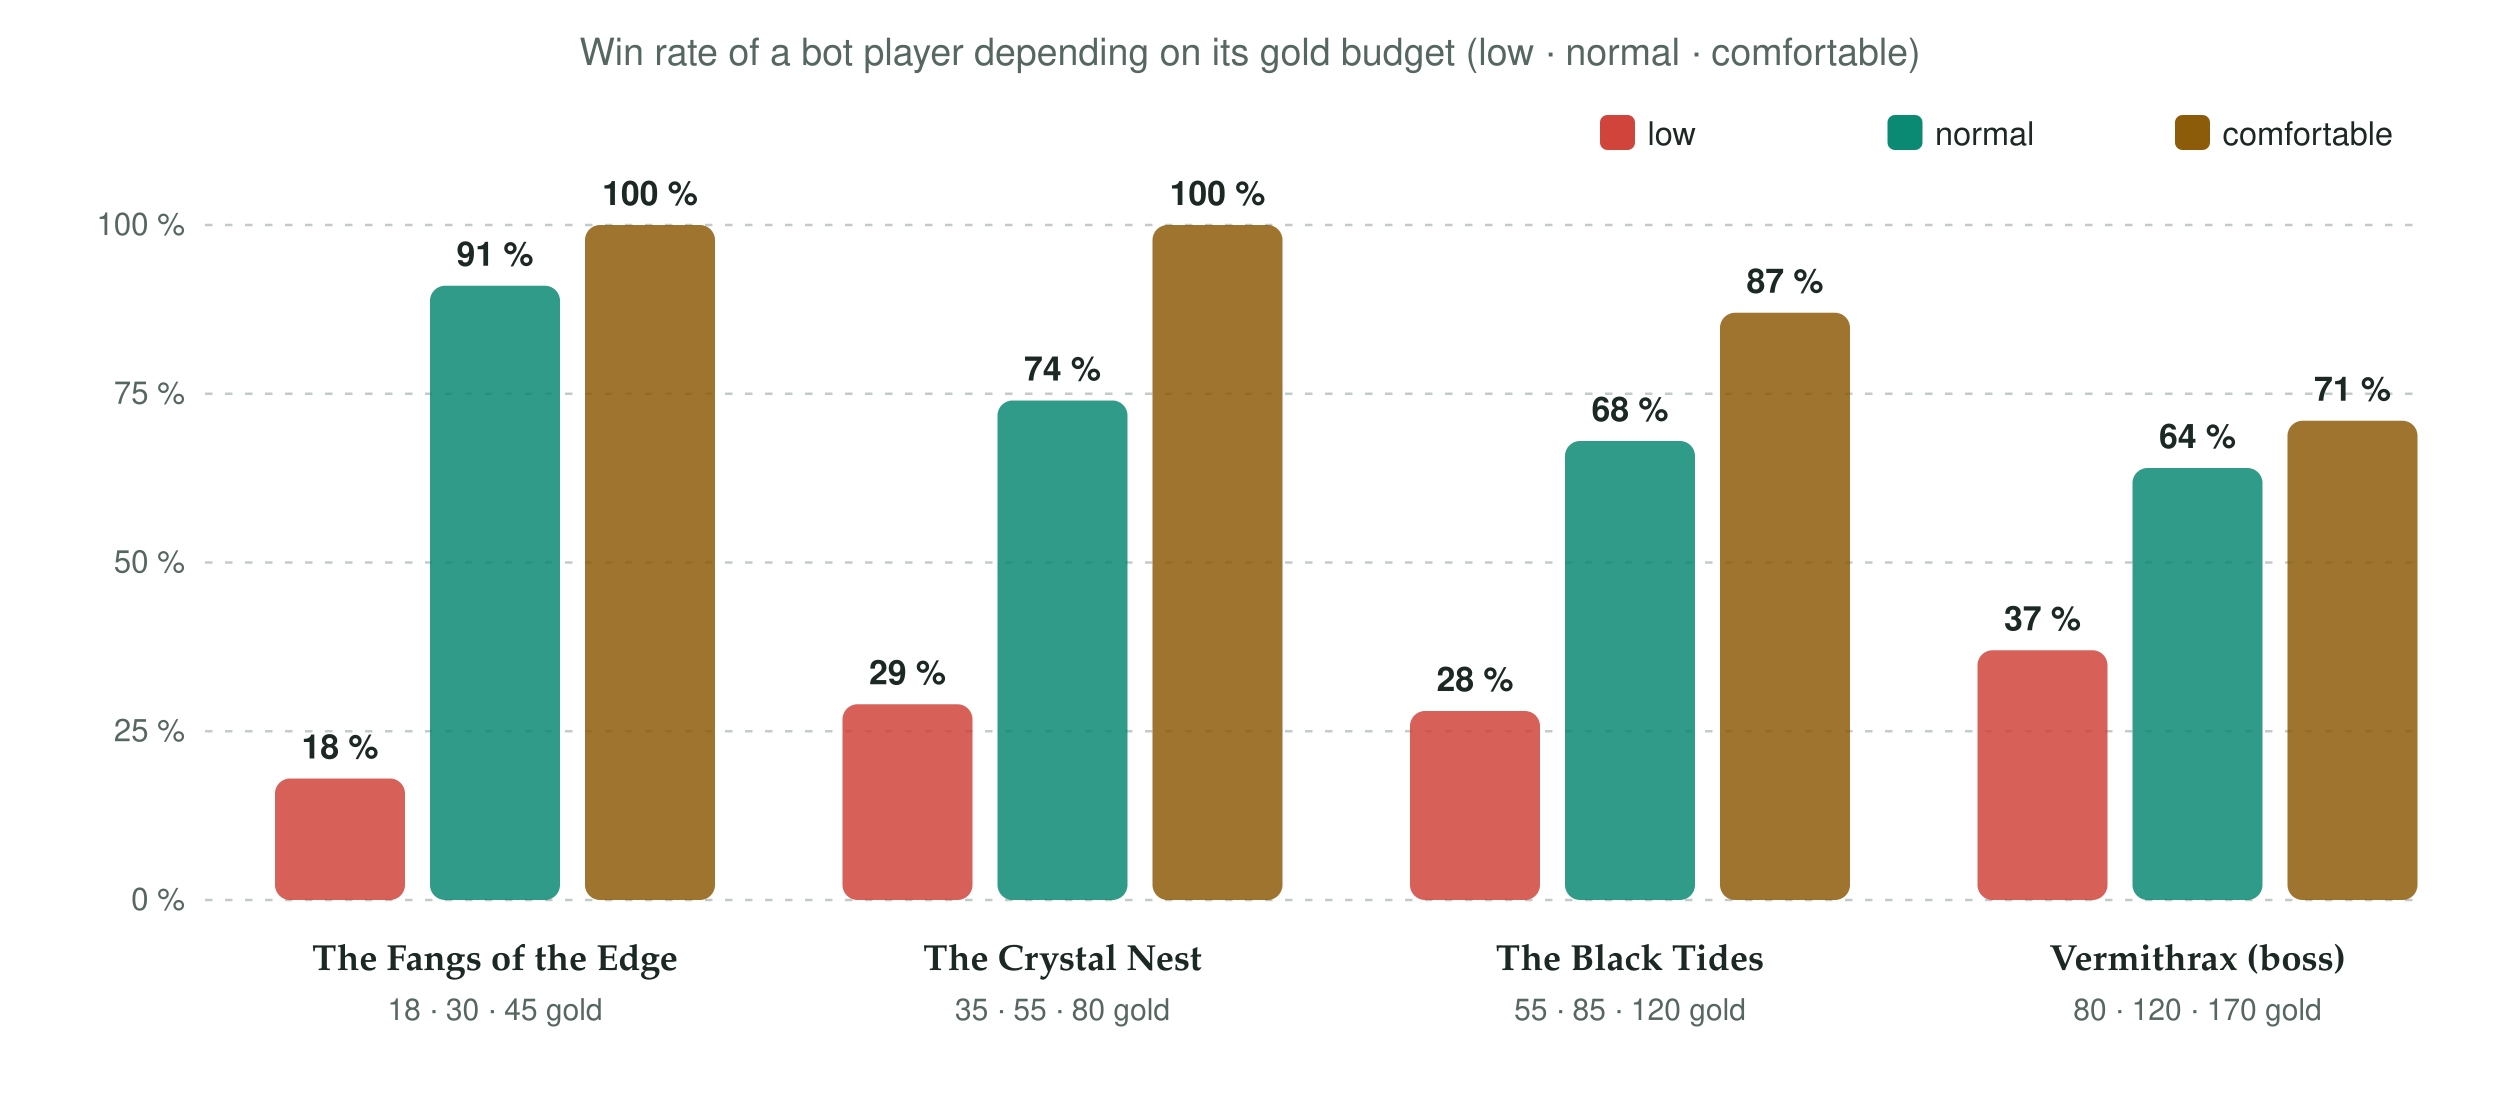
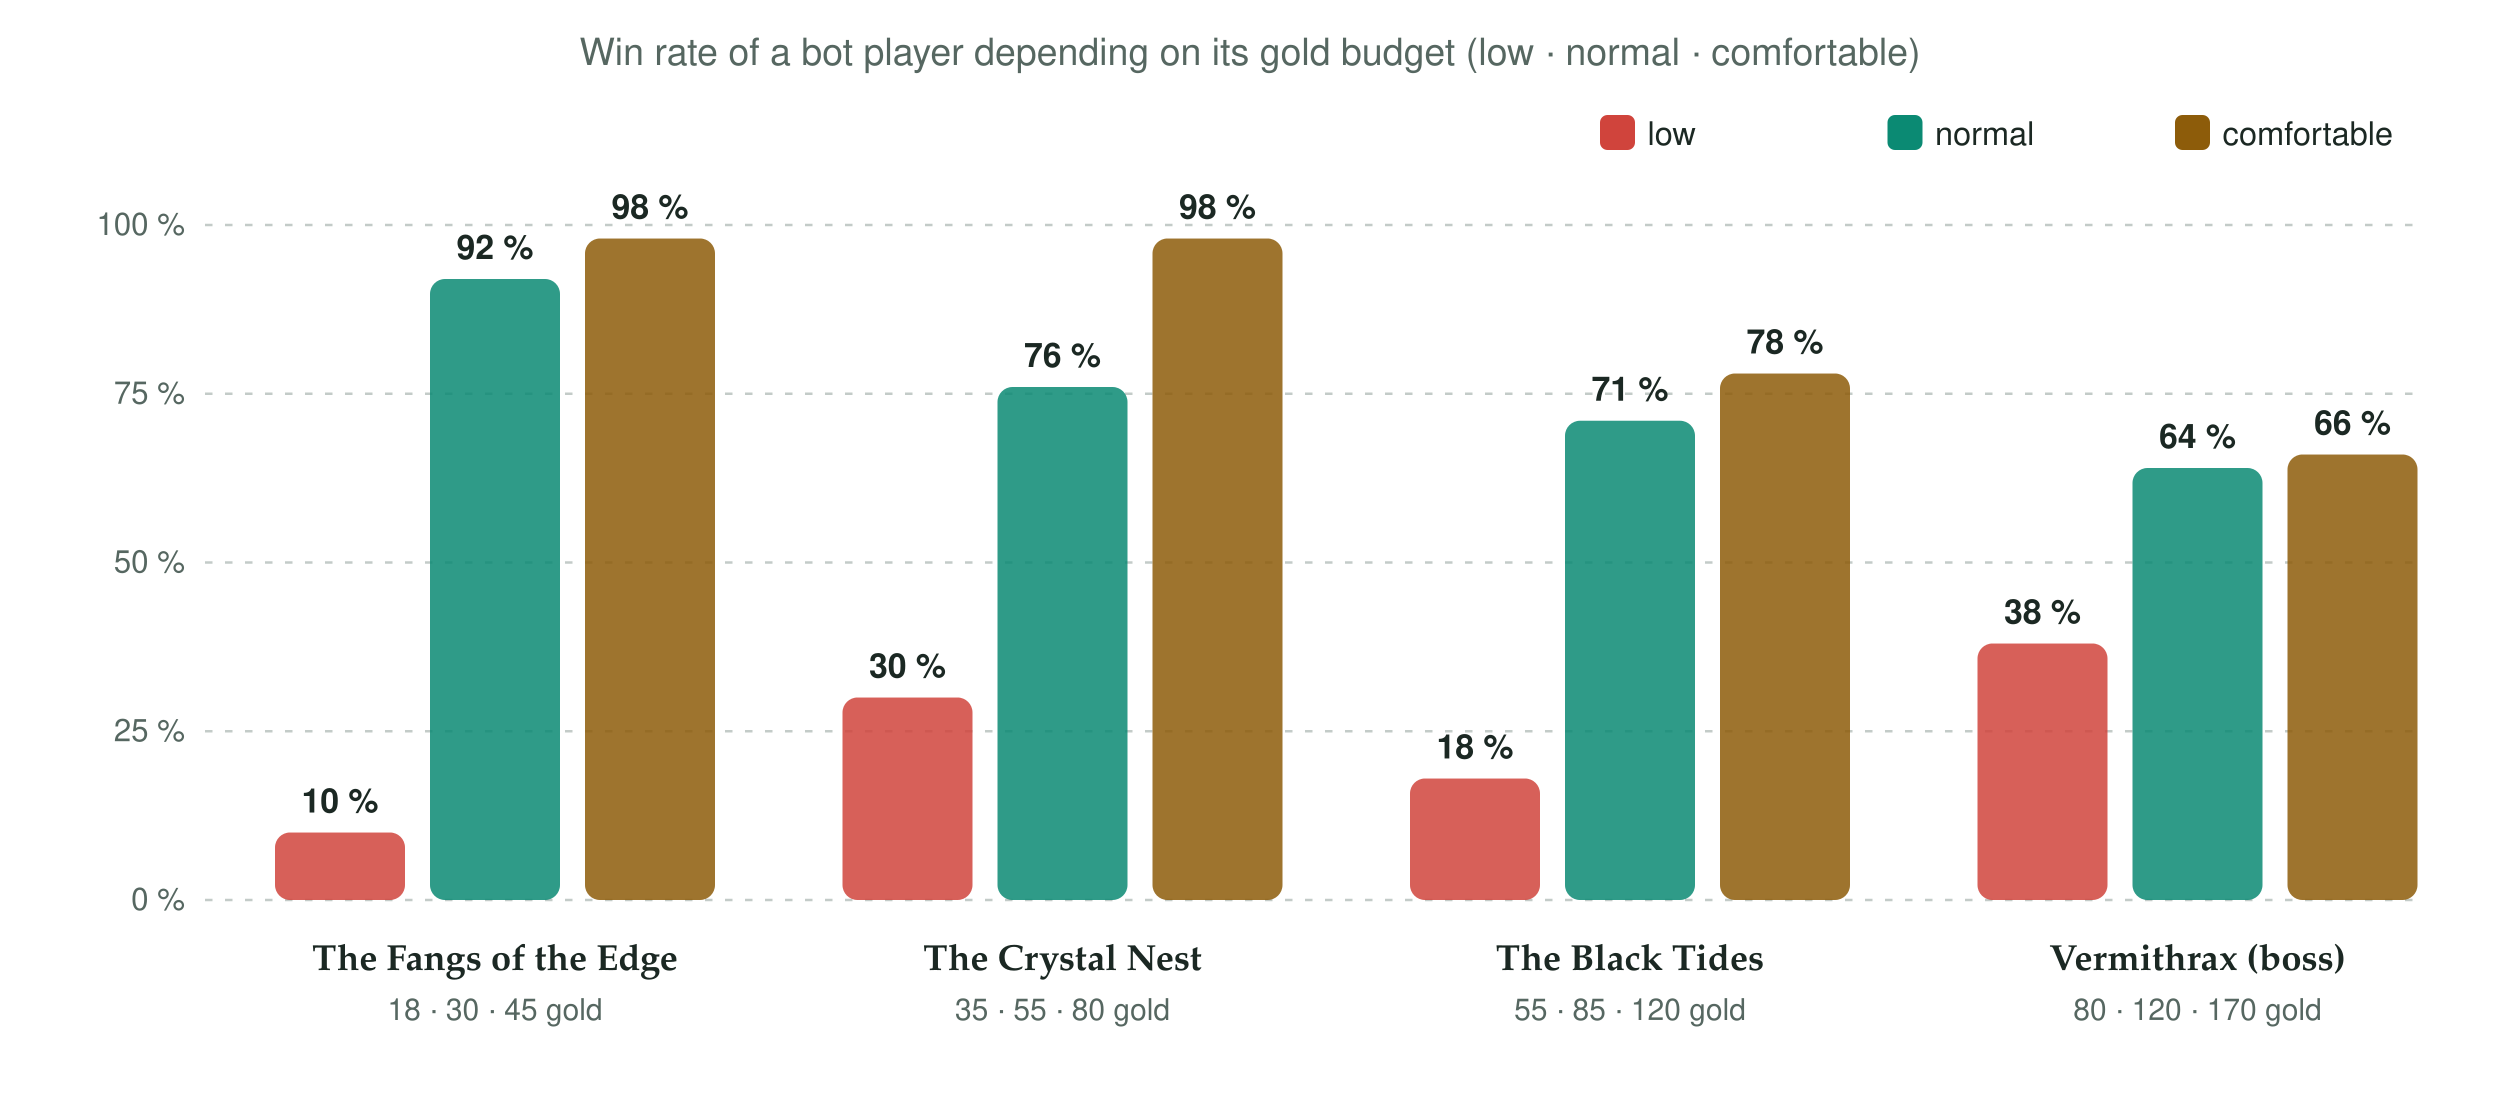
<svg xmlns="http://www.w3.org/2000/svg" viewBox="0 0 1000 440" width="1000" height="440" role="img" aria-label="Win rate of a bot player depending on its gold budget (low · normal · comfortable)">
  <defs />
  <style>
text{font-family:'Cinzel','Trajan Pro','Palatino Linotype','Book Antiqua',Palatino,Georgia,serif}
.s{font-family:-apple-system,BlinkMacSystemFont,'Segoe UI',Helvetica,Arial,sans-serif}
.m{font-family:ui-monospace,SFMono-Regular,Menlo,Consolas,monospace}
.c{text-anchor:middle}.e{text-anchor:end}
.grow{transform-box:fill-box;transform-origin:50% 100%;animation:grow 1.4s cubic-bezier(.2,.8,.2,1) both}@keyframes grow{from{transform:scaleY(0)}to{transform:scaleY(1)}}
@media (prefers-reduced-motion: reduce){*{animation:none!important}}
</style>
  <text class="s" x="500" y="26" text-anchor="middle" font-size="15" fill="#566761">Win rate of a bot player depending on its gold budget (low · normal · comfortable)</text>
  <line x1="82" x2="970" y1="360" y2="360" stroke="rgba(40,70,60,0.28)" stroke-width="1" stroke-dasharray="3 5" />
  <text class="s" x="74" y="364" font-size="12.5" text-anchor="end" fill="#566761">0 %</text>
  <line x1="82" x2="970" y1="292.5" y2="292.5" stroke="rgba(40,70,60,0.28)" stroke-width="1" stroke-dasharray="3 5" />
  <text class="s" x="74" y="296.5" font-size="12.5" text-anchor="end" fill="#566761">25 %</text>
  <line x1="82" x2="970" y1="225" y2="225" stroke="rgba(40,70,60,0.28)" stroke-width="1" stroke-dasharray="3 5" />
  <text class="s" x="74" y="229" font-size="12.5" text-anchor="end" fill="#566761">50 %</text>
  <line x1="82" x2="970" y1="157.5" y2="157.5" stroke="rgba(40,70,60,0.28)" stroke-width="1" stroke-dasharray="3 5" />
  <text class="s" x="74" y="161.5" font-size="12.5" text-anchor="end" fill="#566761">75 %</text>
  <line x1="82" x2="970" y1="90" y2="90" stroke="rgba(40,70,60,0.28)" stroke-width="1" stroke-dasharray="3 5" />
  <text class="s" x="74" y="94" font-size="12.5" text-anchor="end" fill="#566761">100 %</text>
-   <rect class="grow" style="animation-delay:0.00s" x="110" y="311.4" width="52" height="48.6" rx="6" fill="#d0443c" fill-opacity=".85" />
-   <text class="s c" x="136" y="303.4" font-size="13.5" font-weight="700" fill="#1b2823">18 %</text>
-   <rect class="grow" style="animation-delay:0.10s" x="172" y="114.3" width="52" height="245.7" rx="6" fill="#0b8a73" fill-opacity=".85" />
-   <text class="s c" x="198" y="106.3" font-size="13.5" font-weight="700" fill="#1b2823">91 %</text>
-   <rect class="grow" style="animation-delay:0.20s" x="234" y="90" width="52" height="270" rx="6" fill="#8d5c0a" fill-opacity=".85" />
-   <text class="s c" x="260" y="82" font-size="13.5" font-weight="700" fill="#1b2823">100 %</text>
+   <rect class="grow" style="animation-delay:0.00s" x="110" y="333" width="52" height="27" rx="6" fill="#d0443c" fill-opacity=".85" />
+   <text class="s c" x="136" y="325" font-size="13.5" font-weight="700" fill="#1b2823">10 %</text>
+   <rect class="grow" style="animation-delay:0.10s" x="172" y="111.6" width="52" height="248.4" rx="6" fill="#0b8a73" fill-opacity=".85" />
+   <text class="s c" x="198" y="103.6" font-size="13.5" font-weight="700" fill="#1b2823">92 %</text>
+   <rect class="grow" style="animation-delay:0.20s" x="234" y="95.4" width="52" height="264.6" rx="6" fill="#8d5c0a" fill-opacity=".85" />
+   <text class="s c" x="260" y="87.4" font-size="13.5" font-weight="700" fill="#1b2823">98 %</text>
  <text class="c" x="198" y="388" font-size="14.5" font-weight="700" fill="#1b2823">The Fangs of the Edge</text>
  <text class="s c" x="198" y="408" font-size="12" fill="#566761">18 · 30 · 45 gold</text>
-   <rect class="grow" style="animation-delay:0.25s" x="337" y="281.7" width="52" height="78.3" rx="6" fill="#d0443c" fill-opacity=".85" />
-   <text class="s c" x="363" y="273.7" font-size="13.5" font-weight="700" fill="#1b2823">29 %</text>
-   <rect class="grow" style="animation-delay:0.35s" x="399" y="160.2" width="52" height="199.8" rx="6" fill="#0b8a73" fill-opacity=".85" />
-   <text class="s c" x="425" y="152.2" font-size="13.5" font-weight="700" fill="#1b2823">74 %</text>
-   <rect class="grow" style="animation-delay:0.45s" x="461" y="90" width="52" height="270" rx="6" fill="#8d5c0a" fill-opacity=".85" />
-   <text class="s c" x="487" y="82" font-size="13.5" font-weight="700" fill="#1b2823">100 %</text>
+   <rect class="grow" style="animation-delay:0.25s" x="337" y="279" width="52" height="81" rx="6" fill="#d0443c" fill-opacity=".85" />
+   <text class="s c" x="363" y="271" font-size="13.5" font-weight="700" fill="#1b2823">30 %</text>
+   <rect class="grow" style="animation-delay:0.35s" x="399" y="154.8" width="52" height="205.2" rx="6" fill="#0b8a73" fill-opacity=".85" />
+   <text class="s c" x="425" y="146.8" font-size="13.5" font-weight="700" fill="#1b2823">76 %</text>
+   <rect class="grow" style="animation-delay:0.45s" x="461" y="95.4" width="52" height="264.6" rx="6" fill="#8d5c0a" fill-opacity=".85" />
+   <text class="s c" x="487" y="87.4" font-size="13.5" font-weight="700" fill="#1b2823">98 %</text>
  <text class="c" x="425" y="388" font-size="14.5" font-weight="700" fill="#1b2823">The Crystal Nest</text>
  <text class="s c" x="425" y="408" font-size="12" fill="#566761">35 · 55 · 80 gold</text>
-   <rect class="grow" style="animation-delay:0.50s" x="564" y="284.4" width="52" height="75.6" rx="6" fill="#d0443c" fill-opacity=".85" />
-   <text class="s c" x="590" y="276.4" font-size="13.5" font-weight="700" fill="#1b2823">28 %</text>
-   <rect class="grow" style="animation-delay:0.60s" x="626" y="176.4" width="52" height="183.6" rx="6" fill="#0b8a73" fill-opacity=".85" />
-   <text class="s c" x="652" y="168.4" font-size="13.5" font-weight="700" fill="#1b2823">68 %</text>
-   <rect class="grow" style="animation-delay:0.70s" x="688" y="125.1" width="52" height="234.9" rx="6" fill="#8d5c0a" fill-opacity=".85" />
-   <text class="s c" x="714" y="117.1" font-size="13.5" font-weight="700" fill="#1b2823">87 %</text>
+   <rect class="grow" style="animation-delay:0.50s" x="564" y="311.4" width="52" height="48.6" rx="6" fill="#d0443c" fill-opacity=".85" />
+   <text class="s c" x="590" y="303.4" font-size="13.5" font-weight="700" fill="#1b2823">18 %</text>
+   <rect class="grow" style="animation-delay:0.60s" x="626" y="168.3" width="52" height="191.7" rx="6" fill="#0b8a73" fill-opacity=".85" />
+   <text class="s c" x="652" y="160.3" font-size="13.5" font-weight="700" fill="#1b2823">71 %</text>
+   <rect class="grow" style="animation-delay:0.70s" x="688" y="149.4" width="52" height="210.6" rx="6" fill="#8d5c0a" fill-opacity=".85" />
+   <text class="s c" x="714" y="141.4" font-size="13.5" font-weight="700" fill="#1b2823">78 %</text>
  <text class="c" x="652" y="388" font-size="14.5" font-weight="700" fill="#1b2823">The Black Tides</text>
  <text class="s c" x="652" y="408" font-size="12" fill="#566761">55 · 85 · 120 gold</text>
-   <rect class="grow" style="animation-delay:0.75s" x="791" y="260.1" width="52" height="99.9" rx="6" fill="#d0443c" fill-opacity=".85" />
-   <text class="s c" x="817" y="252.1" font-size="13.5" font-weight="700" fill="#1b2823">37 %</text>
+   <rect class="grow" style="animation-delay:0.75s" x="791" y="257.4" width="52" height="102.6" rx="6" fill="#d0443c" fill-opacity=".85" />
+   <text class="s c" x="817" y="249.4" font-size="13.5" font-weight="700" fill="#1b2823">38 %</text>
  <rect class="grow" style="animation-delay:0.85s" x="853" y="187.2" width="52" height="172.8" rx="6" fill="#0b8a73" fill-opacity=".85" />
  <text class="s c" x="879" y="179.2" font-size="13.5" font-weight="700" fill="#1b2823">64 %</text>
-   <rect class="grow" style="animation-delay:0.95s" x="915" y="168.3" width="52" height="191.7" rx="6" fill="#8d5c0a" fill-opacity=".85" />
-   <text class="s c" x="941" y="160.3" font-size="13.5" font-weight="700" fill="#1b2823">71 %</text>
+   <rect class="grow" style="animation-delay:0.95s" x="915" y="181.8" width="52" height="178.2" rx="6" fill="#8d5c0a" fill-opacity=".85" />
+   <text class="s c" x="941" y="173.8" font-size="13.5" font-weight="700" fill="#1b2823">66 %</text>
  <text class="c" x="879" y="388" font-size="14.5" font-weight="700" fill="#1b2823">Vermithrax (boss)</text>
  <text class="s c" x="879" y="408" font-size="12" fill="#566761">80 · 120 · 170 gold</text>
  <rect x="640" y="46" width="14" height="14" rx="3" fill="#d0443c" />
  <text class="s" x="659" y="58" font-size="13" fill="#1b2823">low</text>
  <rect x="755" y="46" width="14" height="14" rx="3" fill="#0b8a73" />
  <text class="s" x="774" y="58" font-size="13" fill="#1b2823">normal</text>
  <rect x="870" y="46" width="14" height="14" rx="3" fill="#8d5c0a" />
  <text class="s" x="889" y="58" font-size="13" fill="#1b2823">comfortable</text>
</svg>
